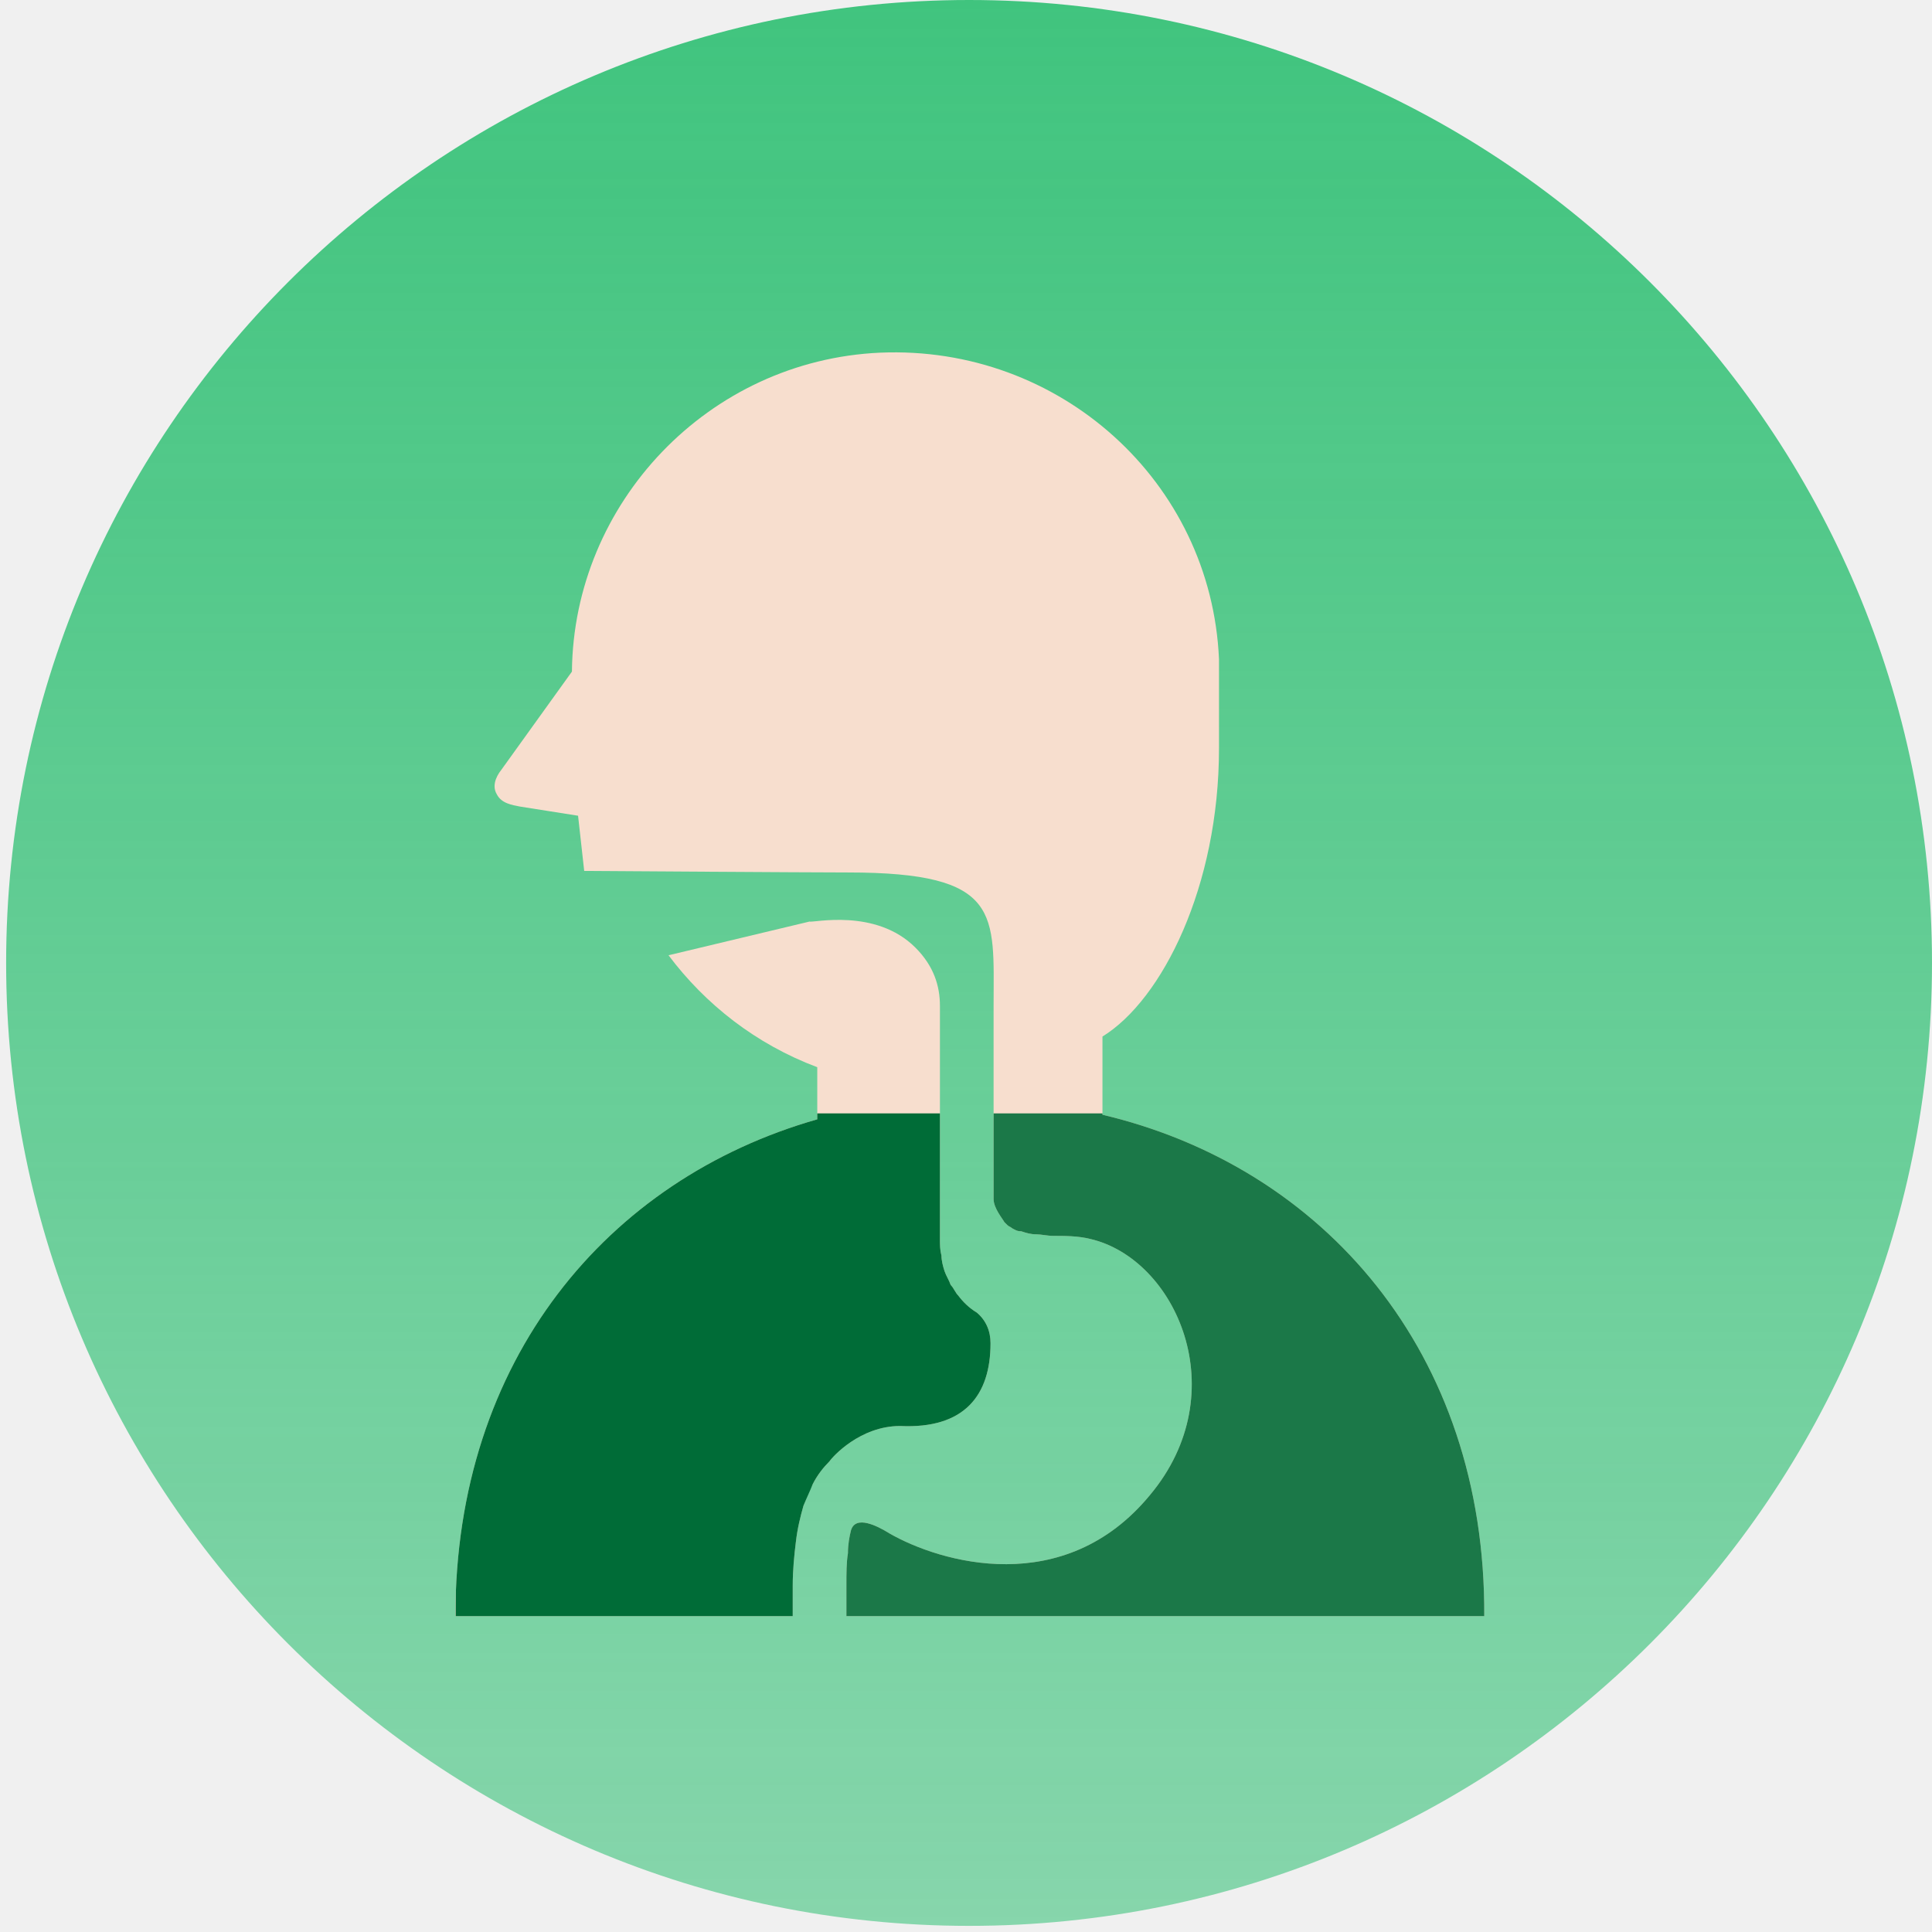
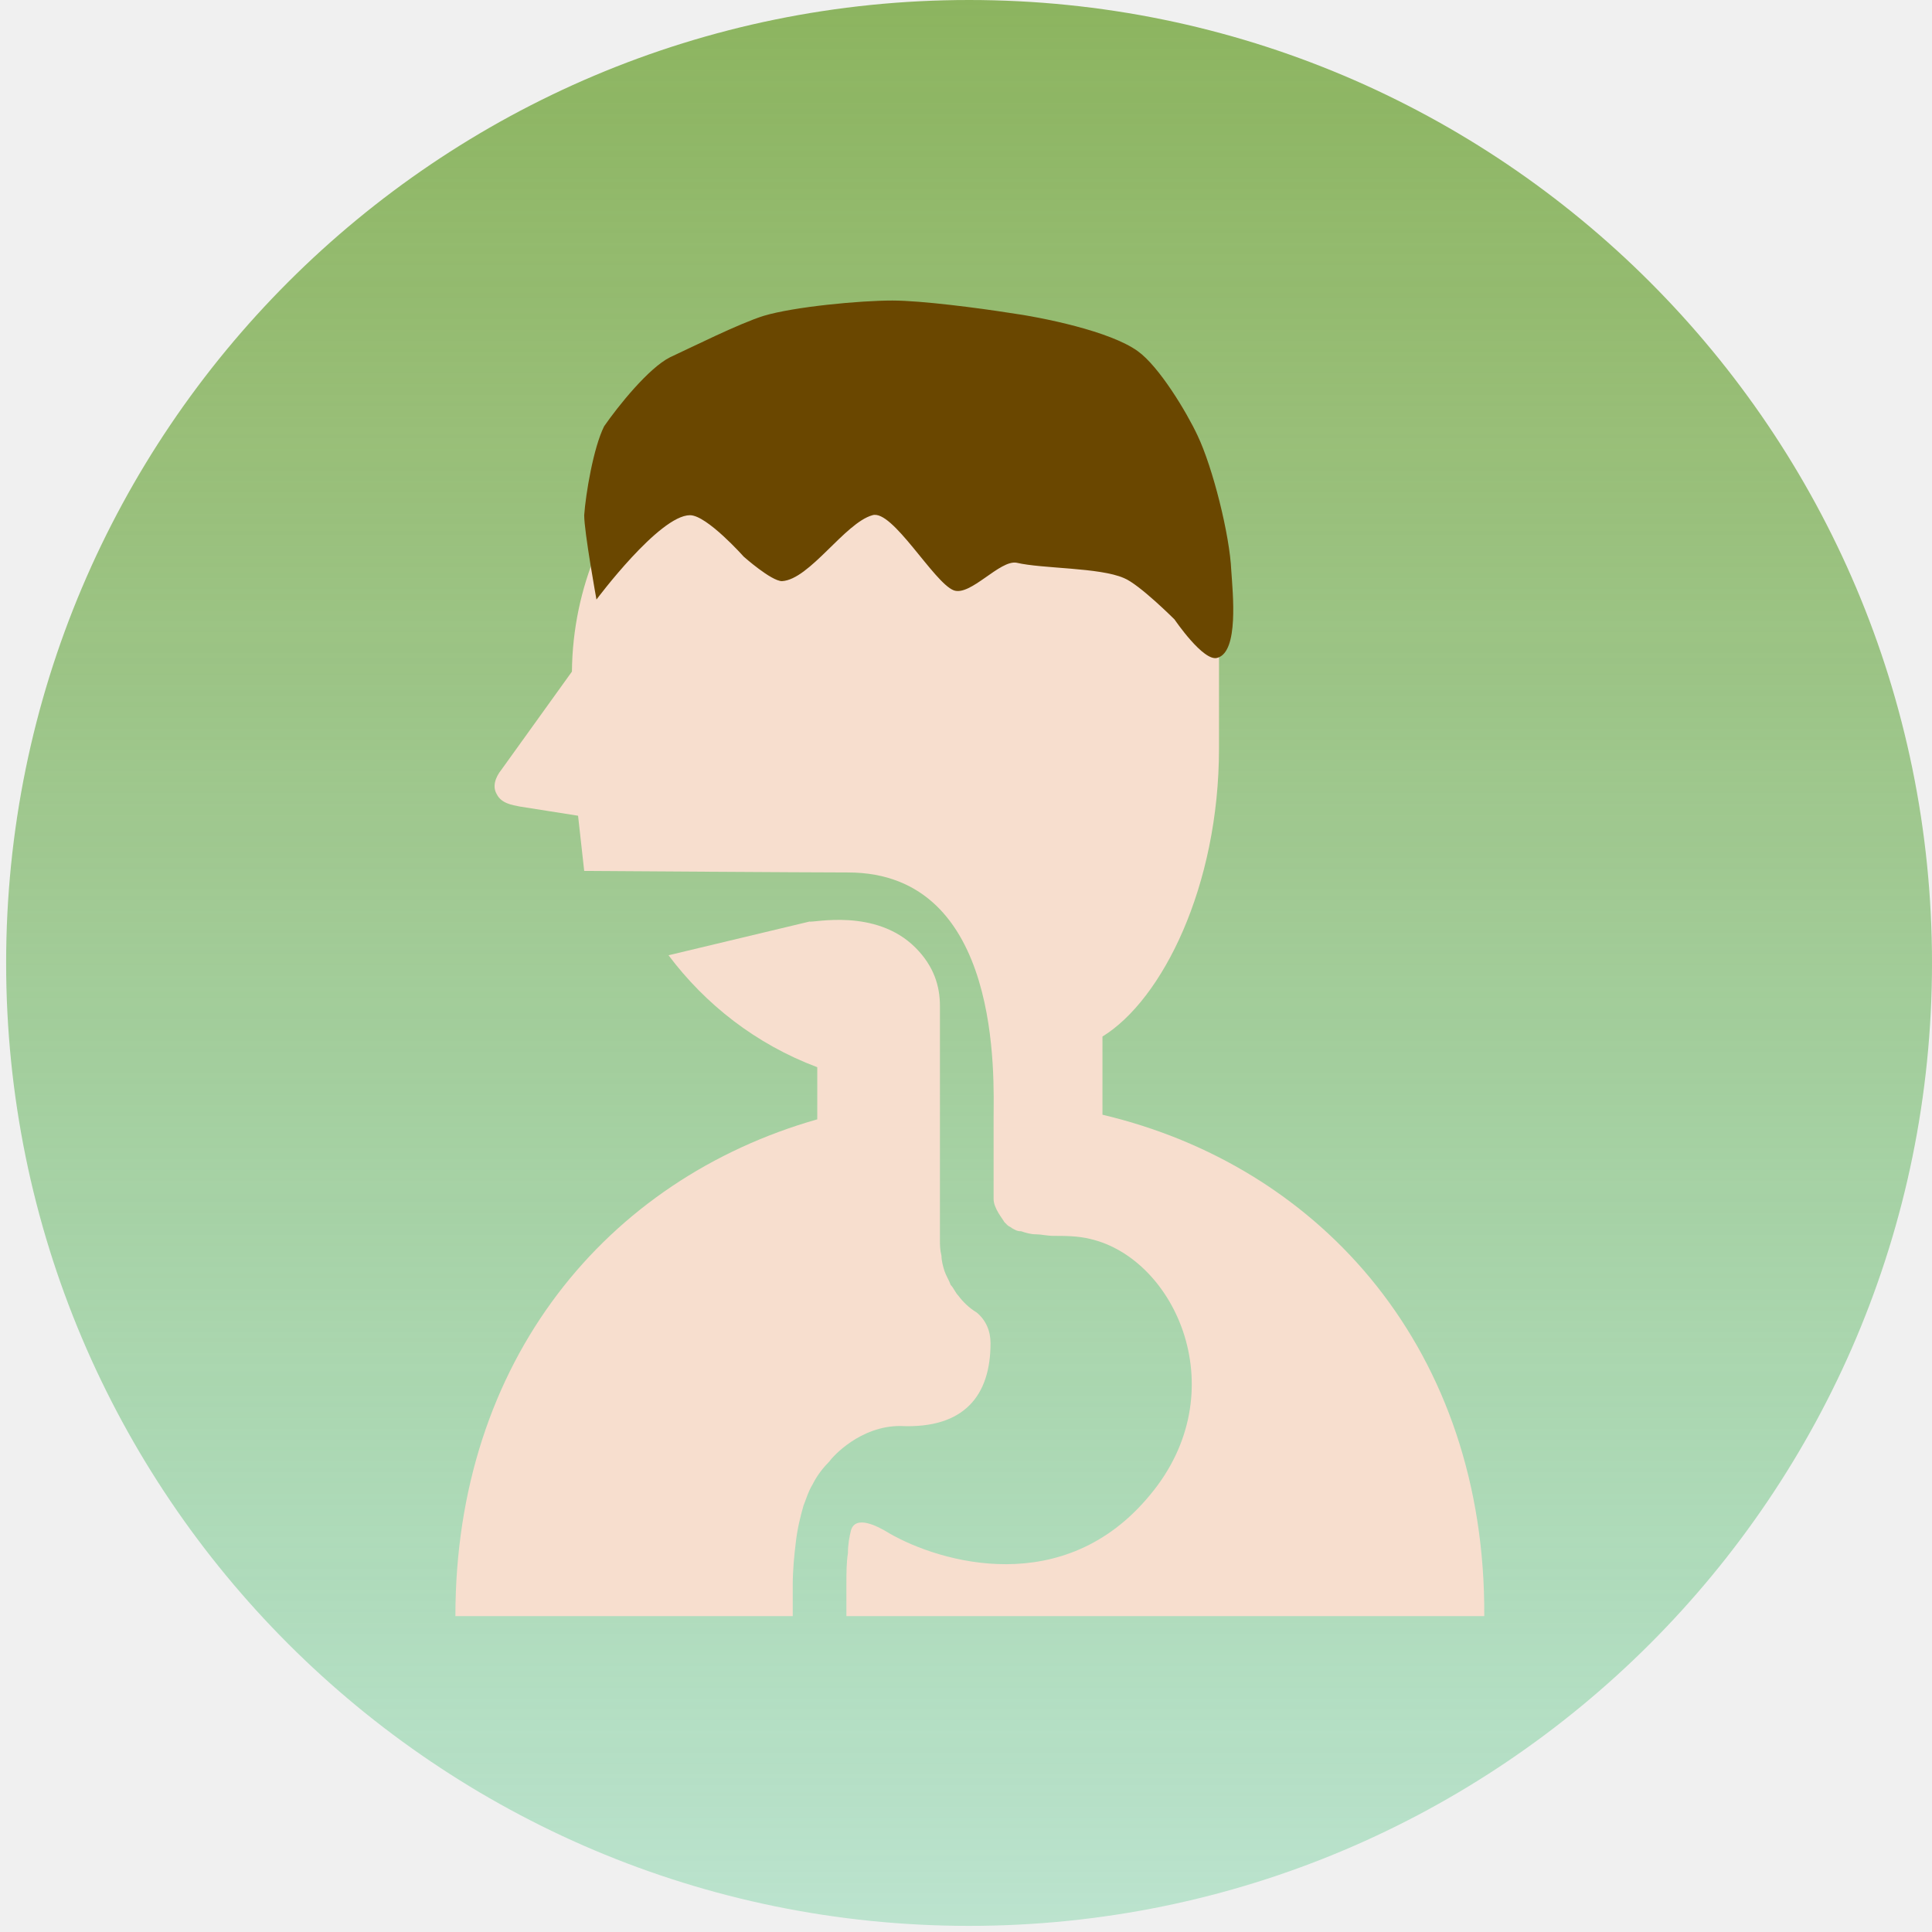
<svg xmlns="http://www.w3.org/2000/svg" version="1.1" id="Ebene_1" x="0px" y="0px" viewBox="0 0 126 126" style="enable-background:new 0 0 126 126;" xml:space="preserve">
  <style type="text/css">
	.st0{fill:url(#SVGID_1_);}
	.st1{fill:#F7DECE;}
- 	.st2{fill:#FFFFFF;filter:url(#Adobe_OpacityMaskFilter);}
- 	.st3{mask:url(#mask0_4741_2378_00000085964003788097811590000012420682055903321764_);}
- 	.st4{fill:#006C37;}
+ 	.st2{fill:#6A4700;}
</style>
-   <linearGradient id="SVGID_1_" gradientUnits="userSpaceOnUse" x1="63.168" y1="2.335" x2="63.168" y2="128" gradientTransform="matrix(1 0 0 -1 0 128)">
-     <stop offset="0" style="stop-color:#40C47E;stop-opacity:0.6" />
-     <stop offset="1" style="stop-color:#40C47E" />
+   <linearGradient id="SVGID_1_" gradientUnits="userSpaceOnUse" x1="63.2" y1="402" x2="63.2" y2="527.6" gradientTransform="matrix(1 0 0 1 0 -402)">
+     <stop offset="0" style="stop-color:#8CB45F" />
+     <stop offset="0.225" style="stop-color:#88B561;stop-opacity:0.843" />
+     <stop offset="0.457" style="stop-color:#7BB766;stop-opacity:0.68" />
+     <stop offset="0.694" style="stop-color:#67BC6E;stop-opacity:0.514" />
+     <stop offset="0.931" style="stop-color:#4AC27A;stop-opacity:0.348" />
+     <stop offset="1" style="stop-color:#40C47E;stop-opacity:0.3" />
  </linearGradient>
  <circle class="st0" cx="63.2" cy="62.8" r="62.8" />
-   <path class="st1" d="M64.6,87.6c0-0.8-0.3-1.5-0.9-2c-0.5-0.3-0.9-0.7-1.2-1.1c-0.2-0.2-0.3-0.5-0.5-0.7c-0.1-0.3-0.3-0.6-0.4-0.9  c-0.1-0.3-0.2-0.7-0.2-1c-0.1-0.4-0.1-0.7-0.1-1.1c0-0.4,0-0.8,0-1.1c0-0.3,0-0.6,0-0.9v-0.2v-1.5v-0.6c0,0,0-8.1,0-10.9  c0-1.3-0.4-2.6-1.6-3.8c-2.6-2.6-6.7-1.6-6.9-1.7l-9.2,2.2c2.4,3.2,5.7,5.8,9.7,7.3v3.4c-13.7,3.9-23.6,15.7-23.6,32.4h13h9v-2  c0-1,0.1-2,0.2-2.8c0.1-0.9,0.3-1.7,0.5-2.4c0.2-0.5,0.3-0.9,0.6-1.4c0.3-0.6,0.7-1.1,1.1-1.5c0.2-0.3,2-2.3,4.6-2.3  C62.9,93.2,64.6,91,64.6,87.6z" />
-   <path class="st1" d="M71.9,72.7v-5.1c3.9-2.4,7.6-9.8,7.6-18.8v-5.8C79,31.4,69.1,22.5,57.4,23c-11.2,0.5-20,9.8-20.1,20.8l-4.6,6.4  c-0.4,0.5-0.6,1.1-0.3,1.6c0.3,0.6,1,0.7,1.5,0.8l3.8,0.6l0.4,3.6c0,0,14.8,0.1,17.2,0.1c10.1,0,9.5,2.7,9.5,8.7  c0,2.8,0,10.4,0,10.4v0.3c0,0.3,0,0.6,0,0.9c0,0.4,0,0.7,0,1c0,0.6,0.6,1.3,0.7,1.5c0.1,0.1,0.1,0.1,0.2,0.2  c0.1,0.1,0.2,0.1,0.3,0.2c0.2,0.1,0.3,0.2,0.6,0.2c0.3,0.1,0.6,0.2,1,0.2c0.3,0,0.7,0.1,1.1,0.1c0.7,0,1.6,0,2.4,0.2  c5.6,1.3,9.5,10,3.9,16.7c-5.6,6.8-13.7,4.4-17,2.5c-0.8-0.5-2.2-1.2-2.5-0.2c-0.1,0.4-0.2,0.9-0.2,1.5c-0.1,0.6-0.1,1.3-0.1,2.1v2  h26.1h15.5C96.9,88.2,86.3,76.1,71.9,72.7z" />
-   <defs>
-     <filter id="Adobe_OpacityMaskFilter" filterUnits="userSpaceOnUse" x="29.7" y="72.6" width="67.3" height="33.6">
-       <feColorMatrix type="matrix" values="1 0 0 0 0  0 1 0 0 0  0 0 1 0 0  0 0 0 1 0" />
-     </filter>
-   </defs>
-   <mask maskUnits="userSpaceOnUse" x="29.7" y="72.6" width="67.3" height="33.6" id="mask0_4741_2378_00000085964003788097811590000012420682055903321764_">
-     <path class="st2" d="M64.6,87.6c0-0.8-0.3-1.5-0.9-2c-0.5-0.3-0.9-0.7-1.2-1.1c-0.2-0.2-0.3-0.5-0.5-0.7c-0.1-0.3-0.3-0.6-0.4-0.9   c-0.1-0.3-0.2-0.7-0.2-1c-0.1-0.4-0.1-0.7-0.1-1.1c0-0.4,0-0.8,0-1.1c0-0.3,0-0.6,0-0.9v-0.2v-1.5v-0.6c0,0,0-8.1,0-10.9   c0-1.3-0.4-2.6-1.6-3.8c-2.6-2.6-6.7-1.6-6.9-1.7l-9.2,2.2c2.4,3.2,5.7,5.8,9.7,7.3v3.4c-13.7,3.9-23.6,15.7-23.6,32.4h13h9v-2   c0-1,0.1-2,0.2-2.8c0.1-0.9,0.3-1.7,0.5-2.4c0.2-0.5,0.4-0.9,0.6-1.4c0.3-0.6,0.7-1.1,1.1-1.5c0.2-0.3,2-2.3,4.6-2.3   C62.9,93.2,64.6,91,64.6,87.6z" />
-     <path class="st1" d="M71.9,72.7v-5.1c3.9-2.4,7.6-9.8,7.6-18.8v-5.8C79,31.4,69.1,22.5,57.4,23c-11.2,0.5-20,9.8-20.1,20.8   l-4.6,6.4c-0.4,0.5-0.6,1.1-0.3,1.6c0.3,0.6,1,0.7,1.5,0.8l3.8,0.6l0.4,3.6c0,0,14.8,0.1,17.2,0.1c10.1,0,9.5,2.7,9.5,8.7   c0,2.8,0,10.4,0,10.4v0.3c0,0.3,0,0.6,0,0.9c0,0.4,0,0.7,0,1c0,0.6,0.6,1.3,0.7,1.5c0.1,0.1,0.1,0.1,0.2,0.2   c0.1,0.1,0.2,0.1,0.3,0.2c0.2,0.1,0.3,0.2,0.6,0.2c0.3,0.1,0.6,0.2,1,0.2c0.3,0,0.7,0.1,1.1,0.1c0.7,0,1.6,0,2.4,0.2   c5.6,1.3,9.5,10,3.9,16.7c-5.6,6.8-13.7,4.4-17,2.5c-0.8-0.5-2.2-1.2-2.5-0.2c-0.1,0.4-0.2,0.9-0.2,1.5c-0.1,0.6-0.1,1.3-0.1,2.1v2   h26.1h15.5C96.9,88.2,86.3,76.1,71.9,72.7z" />
-   </mask>
-   <g class="st3">
-     <rect x="29.7" y="72.6" class="st4" width="67.3" height="33.6" />
-   </g>
+   <path class="st1" d="M64.6,87.6c0-0.8-0.3-1.5-0.9-2c-0.5-0.3-0.9-0.7-1.2-1.1c-0.2-0.2-0.3-0.5-0.5-0.7c-0.1-0.3-0.3-0.6-0.4-0.9  c-0.1-0.3-0.2-0.7-0.2-1c-0.1-0.4-0.1-0.7-0.1-1.1s0-0.8,0-1.1c0-0.3,0-0.6,0-0.9v-0.2v-1.5v-0.6c0,0,0-8.1,0-10.9  c0-1.3-0.4-2.6-1.6-3.8c-2.6-2.6-6.7-1.6-6.9-1.7l-9.2,2.2c2.4,3.2,5.7,5.8,9.7,7.3V73c-13.7,3.9-23.6,15.7-23.6,32.4h13h9v-2  c0-1,0.1-2,0.2-2.8c0.1-0.9,0.3-1.7,0.5-2.4c0.2-0.5,0.3-0.9,0.6-1.4c0.3-0.6,0.7-1.1,1.1-1.5c0.2-0.3,2-2.3,4.6-2.3  C62.9,93.2,64.6,91,64.6,87.6z" />
+   <path class="st1" d="M71.9,72.7v-5.1c3.9-2.4,7.6-9.8,7.6-18.8V43C79,31.4,69.1,22.5,57.4,23c-11.2,0.5-20,9.8-20.1,20.8l-4.6,6.4  c-0.4,0.5-0.6,1.1-0.3,1.6c0.3,0.6,1,0.7,1.5,0.8l3.8,0.6l0.4,3.6c0,0,14.8,0.1,17.2,0.1c10.1,0,9.5,13.5,9.5,16c0,1.8,0,3.1,0,3.1  v0.3c0,0.3,0,0.6,0,0.9c0,0.4,0,0.7,0,1c0,0.6,0.6,1.3,0.7,1.5c0.1,0.1,0.1,0.1,0.2,0.2s0.2,0.1,0.3,0.2c0.2,0.1,0.3,0.2,0.6,0.2  c0.3,0.1,0.6,0.2,1,0.2c0.3,0,0.7,0.1,1.1,0.1c0.7,0,1.6,0,2.4,0.2c5.6,1.3,9.5,10,3.9,16.7c-5.6,6.8-13.7,4.4-17,2.5  c-0.8-0.5-2.2-1.2-2.5-0.2c-0.1,0.4-0.2,0.9-0.2,1.5c-0.1,0.6-0.1,1.3-0.1,2.1v2h26.1h15.5C96.9,88.2,86.3,76.1,71.9,72.7z" />
+   <line class="st1" x1="64.8" y1="70.4" x2="71.9" y2="72.7" />
+   <path class="st2" d="M38.1,33.6c0,1.1,0.8,5.5,0.8,5.5s4.1-5.5,6.1-5.5c1.1,0,3.5,2.7,3.5,2.7s1.8,1.6,2.5,1.6  c1.8-0.1,4.1-3.8,5.9-4.3c1.3-0.4,4,4.4,5.3,4.9c1.1,0.4,3-2,4.1-1.8c1.7,0.4,5.4,0.3,7,1c1,0.4,3.3,2.7,3.3,2.7s1.9,2.8,2.8,2.5  c1.4-0.4,1-4.2,0.9-5.7c-0.1-2.3-1.2-6.7-2.2-8.8c-0.7-1.5-2.5-4.5-3.9-5.5c-1.8-1.3-6.2-2.2-8.4-2.5c-1.9-0.3-5.7-0.8-7.6-0.8  c-2.1,0-6.4,0.4-8.4,1c-1.6,0.5-4.8,2.1-6.1,2.7c-1.4,0.7-3.4,3.2-4.3,4.5C38.7,29.2,38.2,32.2,38.1,33.6z" />
</svg>
